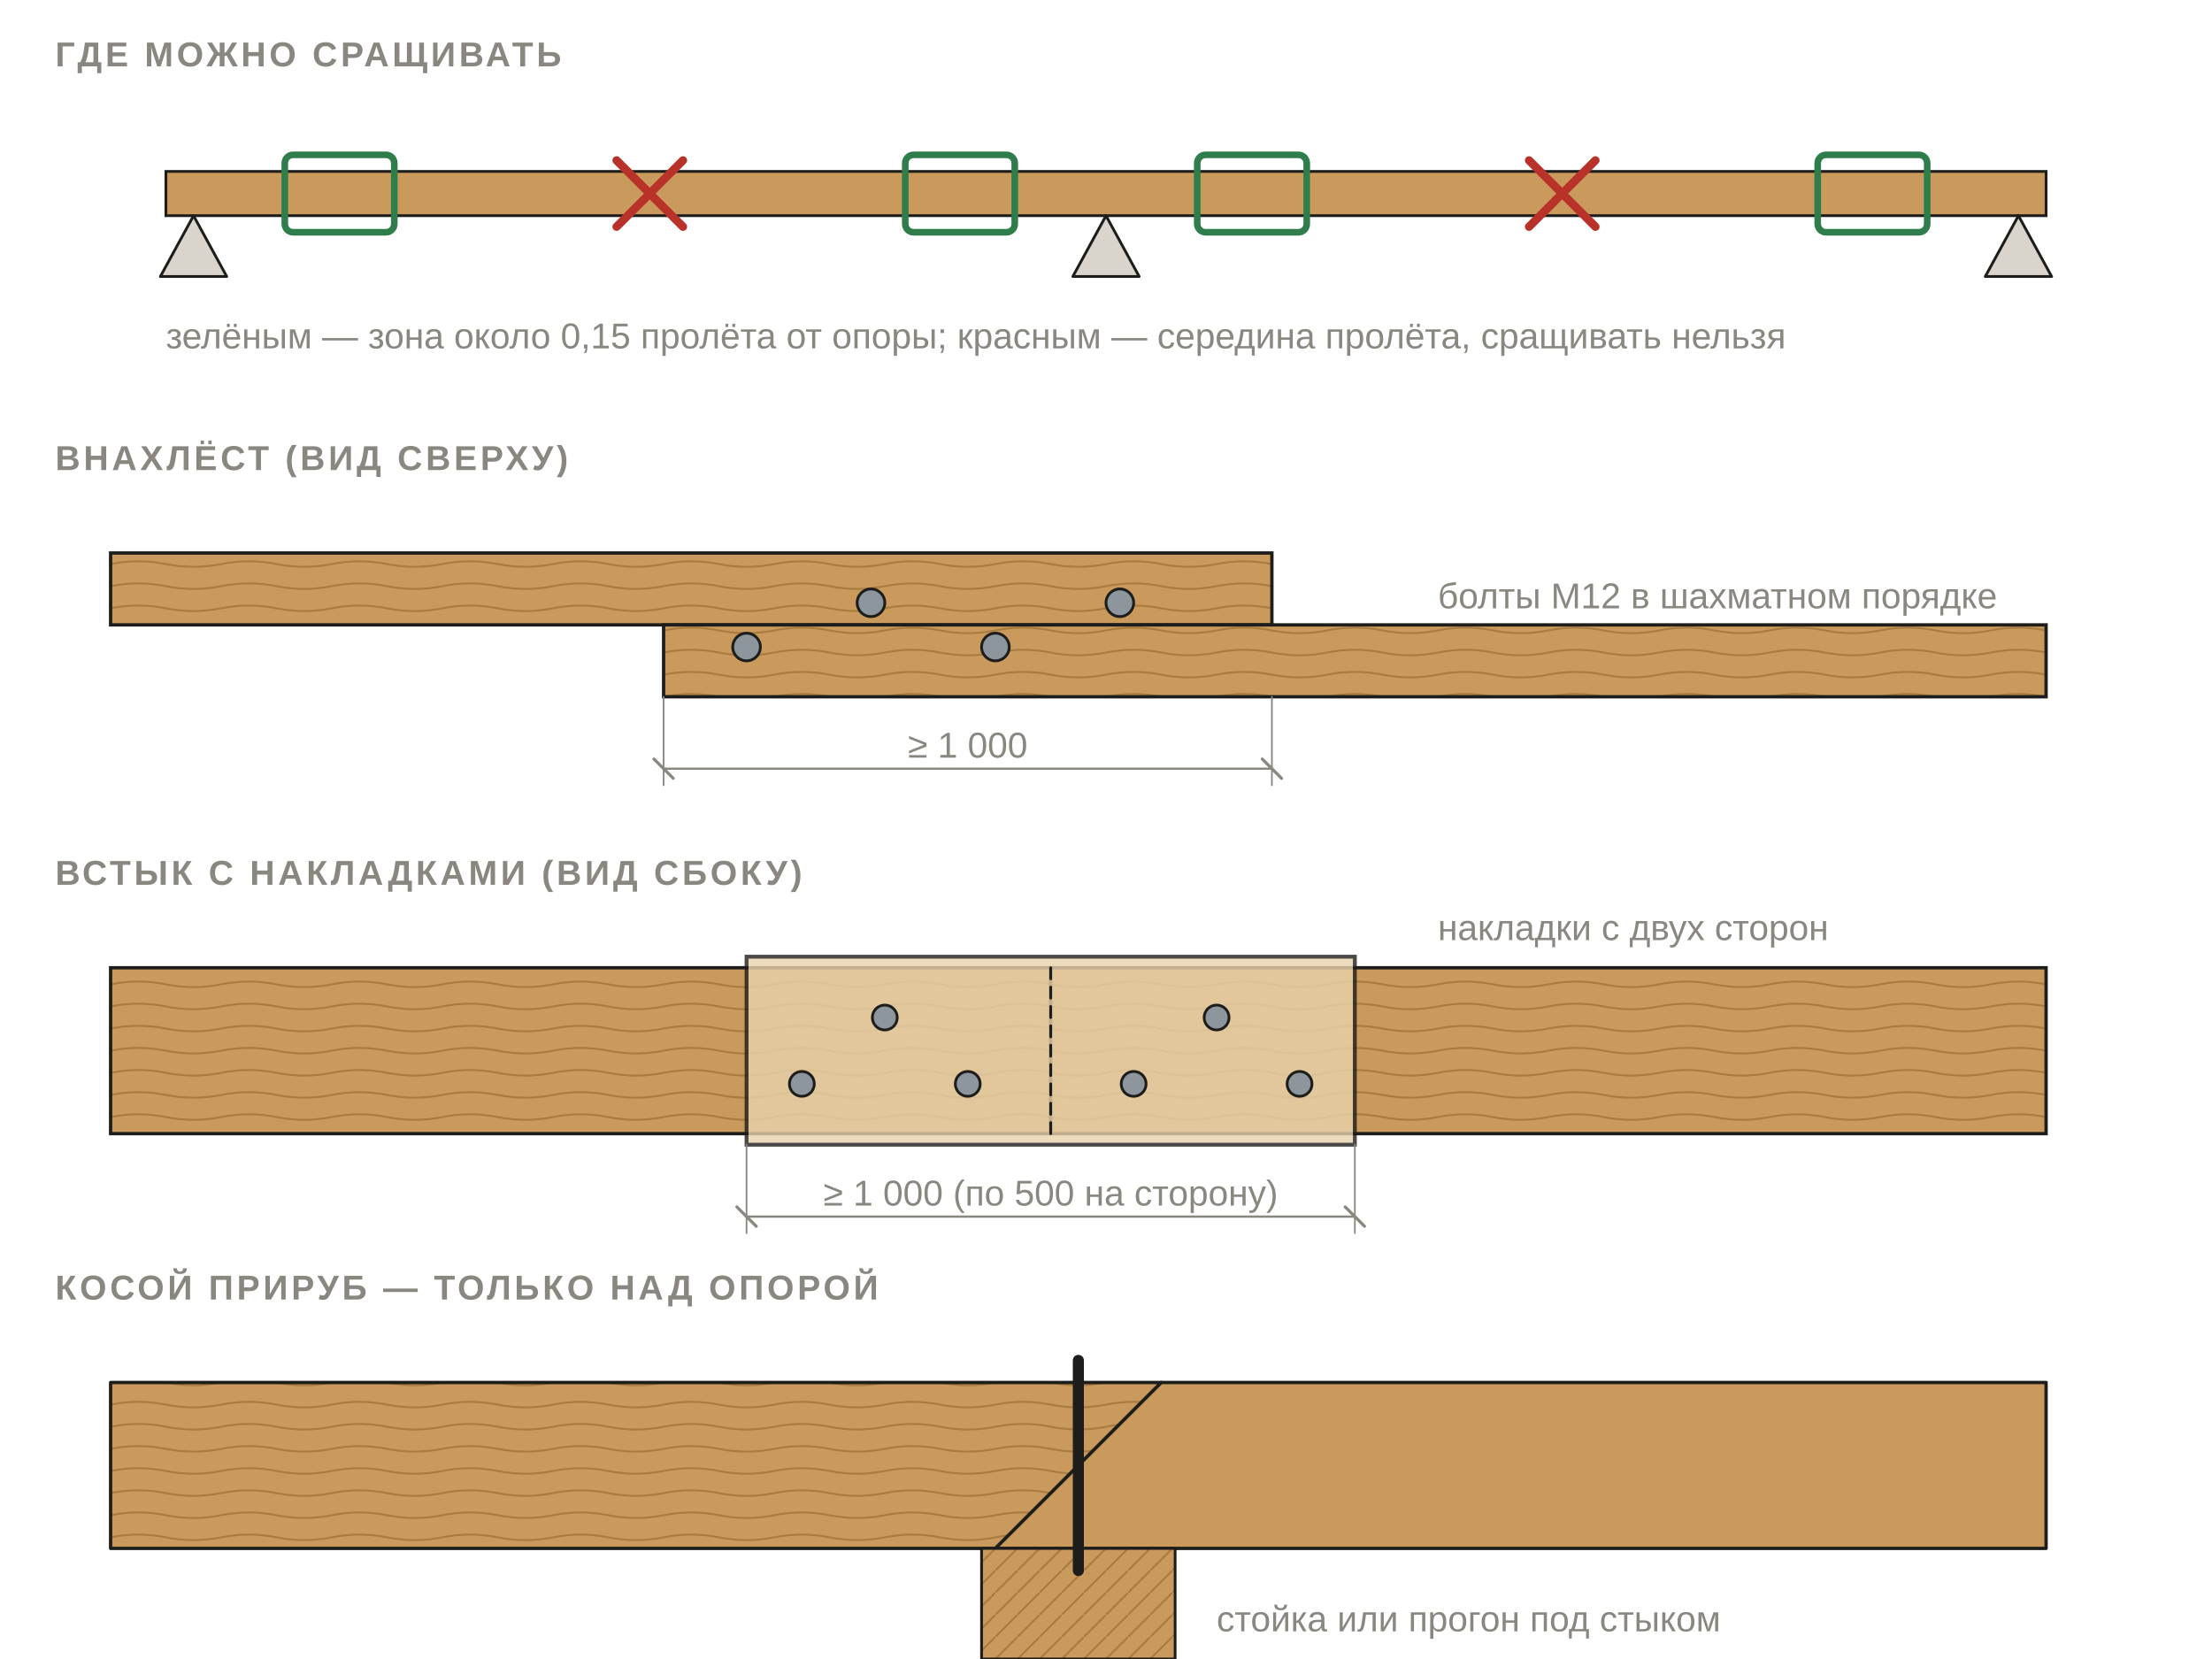
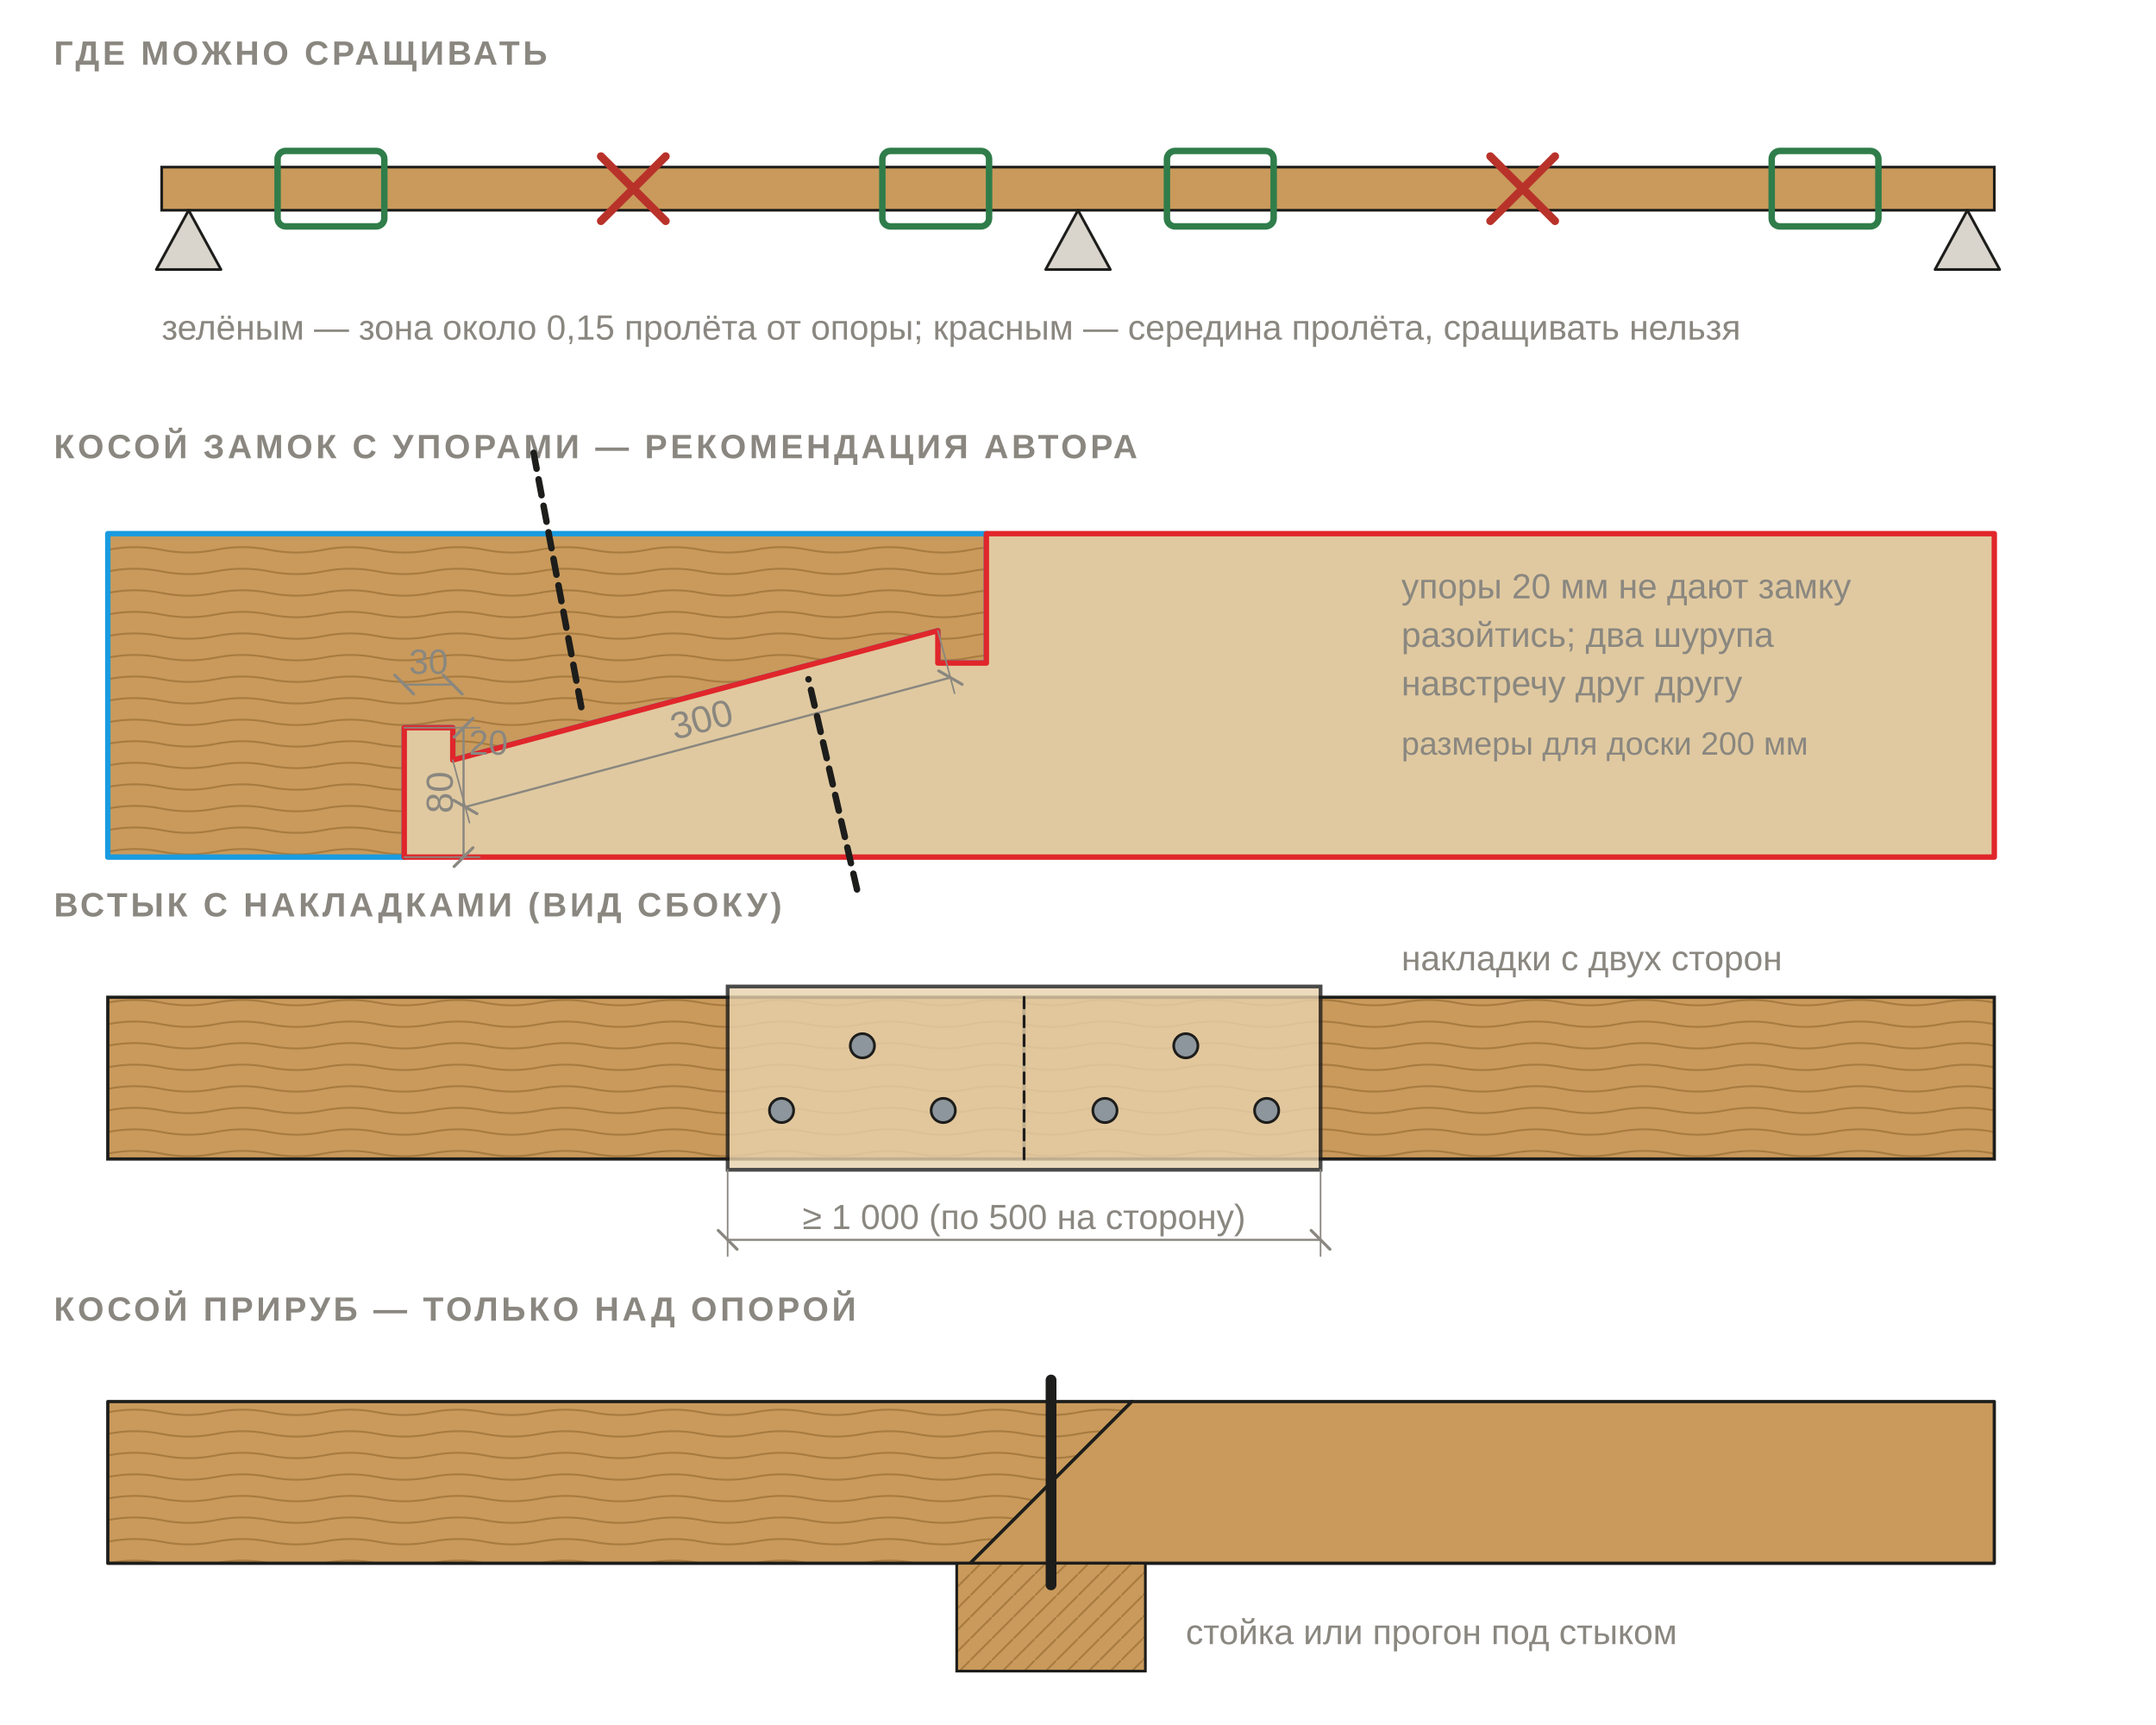
- <svg xmlns="http://www.w3.org/2000/svg" viewBox="0 0 800 600" width="800" height="600">
+ <svg xmlns="http://www.w3.org/2000/svg" viewBox="0 0 800 640" width="800" height="640">
  <defs>
    <pattern id="concrete" width="14" height="14" patternUnits="userSpaceOnUse">
      <rect width="14" height="14" fill="#e6e2da" />
      <circle cx="3" cy="4" r="1" fill="#9a958b" />
      <circle cx="10" cy="9" r="1.3" fill="#9a958b" />
      <path d="M7 2 l2 2 -2.5 .5z" fill="#9a958b" />
    </pattern>
    <pattern id="block" width="10" height="10" patternUnits="userSpaceOnUse" patternTransform="rotate(45)">
      <rect width="10" height="10" fill="#f1eee8" />
      <line x1="0" y1="0" x2="0" y2="10" stroke="#b9b3a7" stroke-width="1" />
    </pattern>
    <pattern id="wood" width="40" height="8" patternUnits="userSpaceOnUse">
      <rect width="40" height="8" fill="#c99a5b" />
      <path d="M0 4 q10 -2 20 0 t20 0" fill="none" stroke="#a87b40" stroke-width=".7" />
    </pattern>
    <pattern id="woodx" width="8" height="8" patternUnits="userSpaceOnUse">
      <rect width="8" height="8" fill="#c99a5b" />
      <path d="M0 8 L8 0" stroke="#a87b40" stroke-width=".7" />
    </pattern>
    <pattern id="hydro" width="6" height="6" patternUnits="userSpaceOnUse">
      <rect width="6" height="6" fill="#2f2f2f" />
    </pattern>
  </defs>
  <text x="20.0" y="24.0" font-family="'PT Sans Narrow', 'PT Sans', Arial, sans-serif" font-size="12.5" font-weight="700" fill="#8a8780" text-anchor="start" letter-spacing="1.2">ГДЕ МОЖНО СРАЩИВАТЬ</text>
  <rect x="60.0" y="62.0" width="680.0" height="16.0" rx="0" fill="#c99a5b" stroke="#1d1d1b" stroke-width="1" />
  <polygon points="70.0,78.0 58.0,100.0 82.0,100.0" fill="#d9d5cc" stroke="#1d1d1b" stroke-width="1" stroke-linejoin="round" />
  <polygon points="730.0,78.0 718.0,100.0 742.0,100.0" fill="#d9d5cc" stroke="#1d1d1b" stroke-width="1" stroke-linejoin="round" />
  <polygon points="400.0,78.0 388.0,100.0 412.0,100.0" fill="#d9d5cc" stroke="#1d1d1b" stroke-width="1" stroke-linejoin="round" />
  <rect x="103.0" y="56.0" width="39.6" height="28.0" rx="3" fill="none" stroke="#2f7d4a" stroke-width="2.4" />
  <rect x="327.4" y="56.0" width="39.6" height="28.0" rx="3" fill="none" stroke="#2f7d4a" stroke-width="2.4" />
  <line x1="223.0" y1="58.0" x2="247.0" y2="82.0" stroke="#b8322a" stroke-width="3" stroke-linecap="round" />
  <line x1="247.0" y1="58.0" x2="223.0" y2="82.0" stroke="#b8322a" stroke-width="3" stroke-linecap="round" />
  <rect x="433.0" y="56.0" width="39.6" height="28.0" rx="3" fill="none" stroke="#2f7d4a" stroke-width="2.4" />
  <rect x="657.4" y="56.0" width="39.6" height="28.0" rx="3" fill="none" stroke="#2f7d4a" stroke-width="2.4" />
  <line x1="553.0" y1="58.0" x2="577.0" y2="82.0" stroke="#b8322a" stroke-width="3" stroke-linecap="round" />
  <line x1="577.0" y1="58.0" x2="553.0" y2="82.0" stroke="#b8322a" stroke-width="3" stroke-linecap="round" />
  <text x="60.0" y="126.0" font-family="'PT Sans', 'Segoe UI', Arial, sans-serif" font-size="13" font-weight="400" fill="#8a8780" text-anchor="start">зелёным — зона около 0,15 пролёта от опоры; красным — середина пролёта, сращивать нельзя</text>
-   <text x="20.0" y="170.0" font-family="'PT Sans Narrow', 'PT Sans', Arial, sans-serif" font-size="12.5" font-weight="700" fill="#8a8780" text-anchor="start" letter-spacing="1.2">ВНАХЛЁСТ (ВИД СВЕРХУ)</text>
-   <rect x="40.0" y="200.0" width="420.0" height="26.0" rx="0" fill="url(#wood)" stroke="#1d1d1b" stroke-width="1.2" />
-   <rect x="240.0" y="226.0" width="500.0" height="26.0" rx="0" fill="url(#wood)" stroke="#1d1d1b" stroke-width="1.2" />
-   <circle cx="270.0" cy="234.0" r="5" fill="#8c969c" stroke="#1d1d1b" stroke-width="1" />
-   <circle cx="315.0" cy="218.0" r="5" fill="#8c969c" stroke="#1d1d1b" stroke-width="1" />
-   <circle cx="360.0" cy="234.0" r="5" fill="#8c969c" stroke="#1d1d1b" stroke-width="1" />
-   <circle cx="405.0" cy="218.0" r="5" fill="#8c969c" stroke="#1d1d1b" stroke-width="1" />
-   <line x1="240.0" y1="252.0" x2="240.0" y2="284.0" stroke="#8a8780" stroke-width="0.6" stroke-linecap="round" />
-   <line x1="460.0" y1="252.0" x2="460.0" y2="284.0" stroke="#8a8780" stroke-width="0.6" stroke-linecap="round" />
-   <line x1="240.0" y1="278.0" x2="460.0" y2="278.0" stroke="#8a8780" stroke-width="0.8" stroke-linecap="round" />
-   <line x1="236.5" y1="274.5" x2="243.5" y2="281.5" stroke="#8a8780" stroke-width="1.1" stroke-linecap="round" />
-   <line x1="456.5" y1="274.5" x2="463.5" y2="281.5" stroke="#8a8780" stroke-width="1.1" stroke-linecap="round" />
-   <text x="350.0" y="274.0" font-family="'PT Sans', 'Segoe UI', Arial, sans-serif" font-size="13" fill="#8a8780" text-anchor="middle" transform="rotate(0.0 350.0 278.0)">≥ 1 000</text>
-   <text x="520.0" y="220.0" font-family="'PT Sans', 'Segoe UI', Arial, sans-serif" font-size="13" font-weight="400" fill="#8a8780" text-anchor="start">болты М12 в шахматном порядке</text>
-   <text x="20.0" y="320.0" font-family="'PT Sans Narrow', 'PT Sans', Arial, sans-serif" font-size="12.5" font-weight="700" fill="#8a8780" text-anchor="start" letter-spacing="1.2">ВСТЫК С НАКЛАДКАМИ (ВИД СБОКУ)</text>
-   <rect x="40.0" y="350.0" width="340.0" height="60.0" rx="0" fill="url(#wood)" stroke="#1d1d1b" stroke-width="1.2" />
-   <rect x="380.0" y="350.0" width="360.0" height="60.0" rx="0" fill="url(#wood)" stroke="#1d1d1b" stroke-width="1.2" />
+   <text x="20.0" y="170.0" font-family="'PT Sans Narrow', 'PT Sans', Arial, sans-serif" font-size="12.5" font-weight="700" fill="#8a8780" text-anchor="start" letter-spacing="1.2">КОСОЙ ЗАМОК С УПОРАМИ — РЕКОМЕНДАЦИЯ АВТОРА</text>
+   <polygon points="40.0,318.0 150.0,318.0 150.0,270.0 168.0,270.0 168.0,282.0 348.0,234.0 348.0,246.0 366.0,246.0 366.0,198.0 40.0,198.0" fill="url(#wood)" stroke="#1a9be0" stroke-width="2" stroke-linejoin="round" />
+   <polygon points="150.0,318.0 150.0,270.0 168.0,270.0 168.0,282.0 348.0,234.0 348.0,246.0 366.0,246.0 366.0,198.0 740.0,198.0 740.0,318.0" fill="#e0c9a0" stroke="#e0262b" stroke-width="2" stroke-linejoin="round" />
+   <line x1="150.0" y1="318.0" x2="178.0" y2="318.0" stroke="#8a8780" stroke-width="0.6" stroke-linecap="round" />
+   <line x1="150.0" y1="270.0" x2="178.0" y2="270.0" stroke="#8a8780" stroke-width="0.6" stroke-linecap="round" />
+   <line x1="172.0" y1="318.0" x2="172.0" y2="270.0" stroke="#8a8780" stroke-width="0.8" stroke-linecap="round" />
+   <line x1="168.5" y1="321.5" x2="175.5" y2="314.5" stroke="#8a8780" stroke-width="1.1" stroke-linecap="round" />
+   <line x1="168.5" y1="273.5" x2="175.5" y2="266.5" stroke="#8a8780" stroke-width="1.1" stroke-linecap="round" />
+   <text x="172.0" y="290.0" font-family="'PT Sans', 'Segoe UI', Arial, sans-serif" font-size="14" fill="#8a8780" text-anchor="middle" transform="rotate(-90.0 172.0 294.0)">80</text>
+   <line x1="150.0" y1="254.0" x2="168.0" y2="254.0" stroke="#8a8780" stroke-width="0.8" stroke-linecap="round" />
+   <line x1="146.5" y1="250.5" x2="153.5" y2="257.5" stroke="#8a8780" stroke-width="1.1" stroke-linecap="round" />
+   <line x1="164.5" y1="250.5" x2="171.5" y2="257.5" stroke="#8a8780" stroke-width="1.1" stroke-linecap="round" />
+   <text x="159.0" y="250.0" font-family="'PT Sans', 'Segoe UI', Arial, sans-serif" font-size="13" fill="#8a8780" text-anchor="middle" transform="rotate(0.0 159.0 254.0)">30</text>
+   <text x="174.0" y="280.0" font-family="'PT Sans', 'Segoe UI', Arial, sans-serif" font-size="13" font-weight="400" fill="#8a8780" text-anchor="start">20</text>
+   <line x1="348.0" y1="234.0" x2="354.2" y2="257.2" stroke="#8a8780" stroke-width="0.6" stroke-linecap="round" />
+   <line x1="168.0" y1="282.0" x2="174.2" y2="305.2" stroke="#8a8780" stroke-width="0.6" stroke-linecap="round" />
+   <line x1="352.6" y1="251.4" x2="172.6" y2="299.4" stroke="#8a8780" stroke-width="0.8" stroke-linecap="round" />
+   <line x1="357.0" y1="253.9" x2="348.3" y2="248.9" stroke="#8a8780" stroke-width="1.1" stroke-linecap="round" />
+   <line x1="177.0" y1="301.9" x2="168.3" y2="296.9" stroke="#8a8780" stroke-width="1.1" stroke-linecap="round" />
+   <text x="262.6" y="271.4" font-family="'PT Sans', 'Segoe UI', Arial, sans-serif" font-size="14" fill="#8a8780" text-anchor="middle" transform="rotate(345.1 262.6 275.4)">300</text>
+   <line x1="198.0" y1="168.0" x2="216.0" y2="264.0" stroke="#1d1d1b" stroke-width="2.4" stroke-linecap="round" stroke-dasharray="6 4" />
+   <line x1="318.0" y1="330.0" x2="300.0" y2="252.0" stroke="#1d1d1b" stroke-width="2.4" stroke-linecap="round" stroke-dasharray="6 4" />
+   <text x="520.0" y="222.0" font-family="'PT Sans', 'Segoe UI', Arial, sans-serif" font-size="13" font-weight="400" fill="#8a8780" text-anchor="start">упоры 20 мм не дают замку</text>
+   <text x="520.0" y="240.0" font-family="'PT Sans', 'Segoe UI', Arial, sans-serif" font-size="13" font-weight="400" fill="#8a8780" text-anchor="start">разойтись; два шурупа</text>
+   <text x="520.0" y="258.0" font-family="'PT Sans', 'Segoe UI', Arial, sans-serif" font-size="13" font-weight="400" fill="#8a8780" text-anchor="start">навстречу друг другу</text>
+   <text x="520.0" y="280.0" font-family="'PT Sans', 'Segoe UI', Arial, sans-serif" font-size="12" font-weight="400" fill="#8a8780" text-anchor="start">размеры для доски 200 мм</text>
+   <text x="20.0" y="340.0" font-family="'PT Sans Narrow', 'PT Sans', Arial, sans-serif" font-size="12.5" font-weight="700" fill="#8a8780" text-anchor="start" letter-spacing="1.2">ВСТЫК С НАКЛАДКАМИ (ВИД СБОКУ)</text>
+   <rect x="40.0" y="370.0" width="340.0" height="60.0" rx="0" fill="url(#wood)" stroke="#1d1d1b" stroke-width="1.2" />
+   <rect x="380.0" y="370.0" width="360.0" height="60.0" rx="0" fill="url(#wood)" stroke="#1d1d1b" stroke-width="1.2" />
  <g opacity="0.8">
-     <rect x="270.0" y="346.0" width="220.0" height="68.0" rx="0" fill="#e8d2ad" stroke="#1d1d1b" stroke-width="1.4" />
+     <rect x="270.0" y="366.0" width="220.0" height="68.0" rx="0" fill="#e8d2ad" stroke="#1d1d1b" stroke-width="1.4" />
  </g>
-   <line x1="380.0" y1="350.0" x2="380.0" y2="410.0" stroke="#1d1d1b" stroke-width="1" stroke-linecap="round" stroke-dasharray="4 3" />
-   <circle cx="290.0" cy="392.0" r="4.5" fill="#8c969c" stroke="#1d1d1b" stroke-width="1" />
-   <circle cx="320.0" cy="368.0" r="4.5" fill="#8c969c" stroke="#1d1d1b" stroke-width="1" />
-   <circle cx="350.0" cy="392.0" r="4.5" fill="#8c969c" stroke="#1d1d1b" stroke-width="1" />
-   <circle cx="410.0" cy="392.0" r="4.5" fill="#8c969c" stroke="#1d1d1b" stroke-width="1" />
-   <circle cx="440.0" cy="368.0" r="4.5" fill="#8c969c" stroke="#1d1d1b" stroke-width="1" />
-   <circle cx="470.0" cy="392.0" r="4.5" fill="#8c969c" stroke="#1d1d1b" stroke-width="1" />
-   <line x1="270.0" y1="414.0" x2="270.0" y2="446.0" stroke="#8a8780" stroke-width="0.6" stroke-linecap="round" />
-   <line x1="490.0" y1="414.0" x2="490.0" y2="446.0" stroke="#8a8780" stroke-width="0.6" stroke-linecap="round" />
-   <line x1="270.0" y1="440.0" x2="490.0" y2="440.0" stroke="#8a8780" stroke-width="0.8" stroke-linecap="round" />
-   <line x1="266.5" y1="436.5" x2="273.5" y2="443.5" stroke="#8a8780" stroke-width="1.1" stroke-linecap="round" />
-   <line x1="486.5" y1="436.5" x2="493.5" y2="443.5" stroke="#8a8780" stroke-width="1.1" stroke-linecap="round" />
-   <text x="380.0" y="436.0" font-family="'PT Sans', 'Segoe UI', Arial, sans-serif" font-size="13" fill="#8a8780" text-anchor="middle" transform="rotate(0.0 380.0 440.0)">≥ 1 000 (по 500 на сторону)</text>
-   <text x="520.0" y="340.0" font-family="'PT Sans', 'Segoe UI', Arial, sans-serif" font-size="13" font-weight="400" fill="#8a8780" text-anchor="start">накладки с двух сторон</text>
-   <text x="20.0" y="470.0" font-family="'PT Sans Narrow', 'PT Sans', Arial, sans-serif" font-size="12.5" font-weight="700" fill="#8a8780" text-anchor="start" letter-spacing="1.2">КОСОЙ ПРИРУБ — ТОЛЬКО НАД ОПОРОЙ</text>
-   <polygon points="40.0,500.0 420.0,500.0 360.0,560.0 40.0,560.0" fill="url(#wood)" stroke="#1d1d1b" stroke-width="1.2" stroke-linejoin="round" />
-   <polygon points="420.0,500.0 740.0,500.0 740.0,560.0 360.0,560.0" fill="#c99a5b" stroke="#1d1d1b" stroke-width="1.2" stroke-linejoin="round" />
-   <rect x="355.0" y="560.0" width="70.0" height="40.0" rx="0" fill="url(#woodx)" stroke="#1d1d1b" stroke-width="1" />
-   <line x1="390.0" y1="492.0" x2="390.0" y2="568.0" stroke="#1d1d1b" stroke-width="4" stroke-linecap="round" />
-   <text x="440.0" y="590.0" font-family="'PT Sans', 'Segoe UI', Arial, sans-serif" font-size="13" font-weight="400" fill="#8a8780" text-anchor="start">стойка или прогон под стыком</text>
+   <line x1="380.0" y1="370.0" x2="380.0" y2="430.0" stroke="#1d1d1b" stroke-width="1" stroke-linecap="round" stroke-dasharray="4 3" />
+   <circle cx="290.0" cy="412.0" r="4.5" fill="#8c969c" stroke="#1d1d1b" stroke-width="1" />
+   <circle cx="320.0" cy="388.0" r="4.5" fill="#8c969c" stroke="#1d1d1b" stroke-width="1" />
+   <circle cx="350.0" cy="412.0" r="4.5" fill="#8c969c" stroke="#1d1d1b" stroke-width="1" />
+   <circle cx="410.0" cy="412.0" r="4.5" fill="#8c969c" stroke="#1d1d1b" stroke-width="1" />
+   <circle cx="440.0" cy="388.0" r="4.5" fill="#8c969c" stroke="#1d1d1b" stroke-width="1" />
+   <circle cx="470.0" cy="412.0" r="4.5" fill="#8c969c" stroke="#1d1d1b" stroke-width="1" />
+   <line x1="270.0" y1="434.0" x2="270.0" y2="466.0" stroke="#8a8780" stroke-width="0.6" stroke-linecap="round" />
+   <line x1="490.0" y1="434.0" x2="490.0" y2="466.0" stroke="#8a8780" stroke-width="0.6" stroke-linecap="round" />
+   <line x1="270.0" y1="460.0" x2="490.0" y2="460.0" stroke="#8a8780" stroke-width="0.8" stroke-linecap="round" />
+   <line x1="266.5" y1="456.5" x2="273.5" y2="463.5" stroke="#8a8780" stroke-width="1.1" stroke-linecap="round" />
+   <line x1="486.5" y1="456.5" x2="493.5" y2="463.5" stroke="#8a8780" stroke-width="1.1" stroke-linecap="round" />
+   <text x="380.0" y="456.0" font-family="'PT Sans', 'Segoe UI', Arial, sans-serif" font-size="13" fill="#8a8780" text-anchor="middle" transform="rotate(0.0 380.0 460.0)">≥ 1 000 (по 500 на сторону)</text>
+   <text x="520.0" y="360.0" font-family="'PT Sans', 'Segoe UI', Arial, sans-serif" font-size="13" font-weight="400" fill="#8a8780" text-anchor="start">накладки с двух сторон</text>
+   <text x="20.0" y="490.0" font-family="'PT Sans Narrow', 'PT Sans', Arial, sans-serif" font-size="12.5" font-weight="700" fill="#8a8780" text-anchor="start" letter-spacing="1.2">КОСОЙ ПРИРУБ — ТОЛЬКО НАД ОПОРОЙ</text>
+   <polygon points="40.0,520.0 420.0,520.0 360.0,580.0 40.0,580.0" fill="url(#wood)" stroke="#1d1d1b" stroke-width="1.2" stroke-linejoin="round" />
+   <polygon points="420.0,520.0 740.0,520.0 740.0,580.0 360.0,580.0" fill="#c99a5b" stroke="#1d1d1b" stroke-width="1.2" stroke-linejoin="round" />
+   <rect x="355.0" y="580.0" width="70.0" height="40.0" rx="0" fill="url(#woodx)" stroke="#1d1d1b" stroke-width="1" />
+   <line x1="390.0" y1="512.0" x2="390.0" y2="588.0" stroke="#1d1d1b" stroke-width="4" stroke-linecap="round" />
+   <text x="440.0" y="610.0" font-family="'PT Sans', 'Segoe UI', Arial, sans-serif" font-size="13" font-weight="400" fill="#8a8780" text-anchor="start">стойка или прогон под стыком</text>
</svg>
